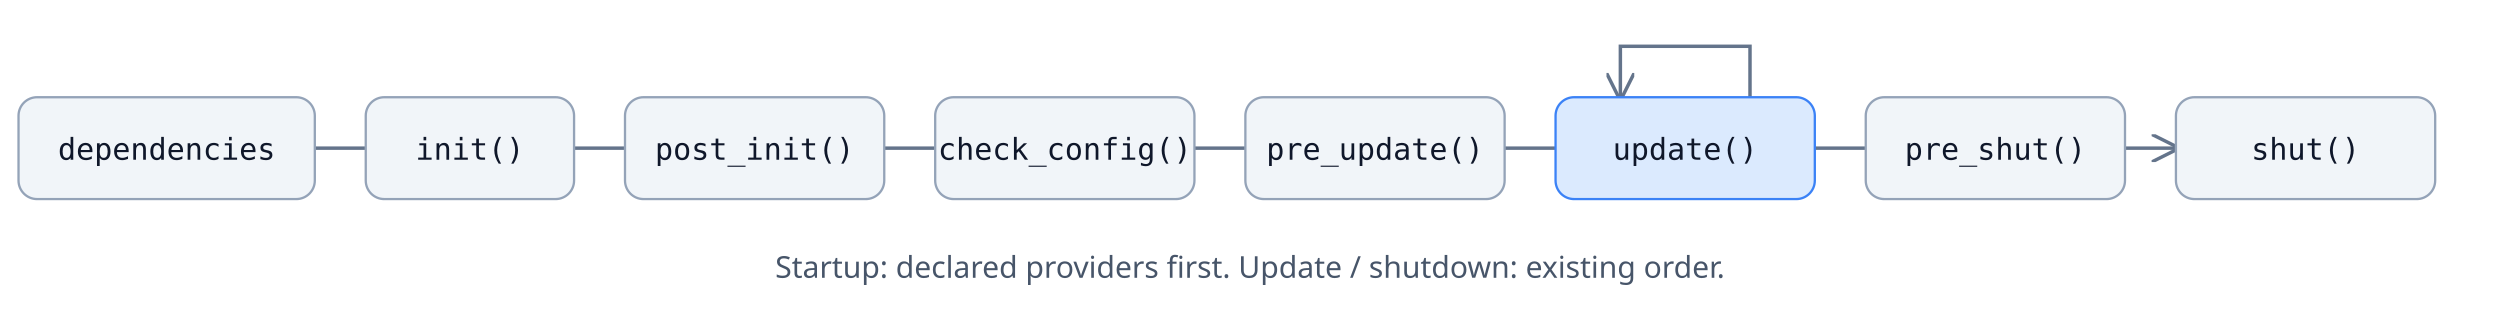
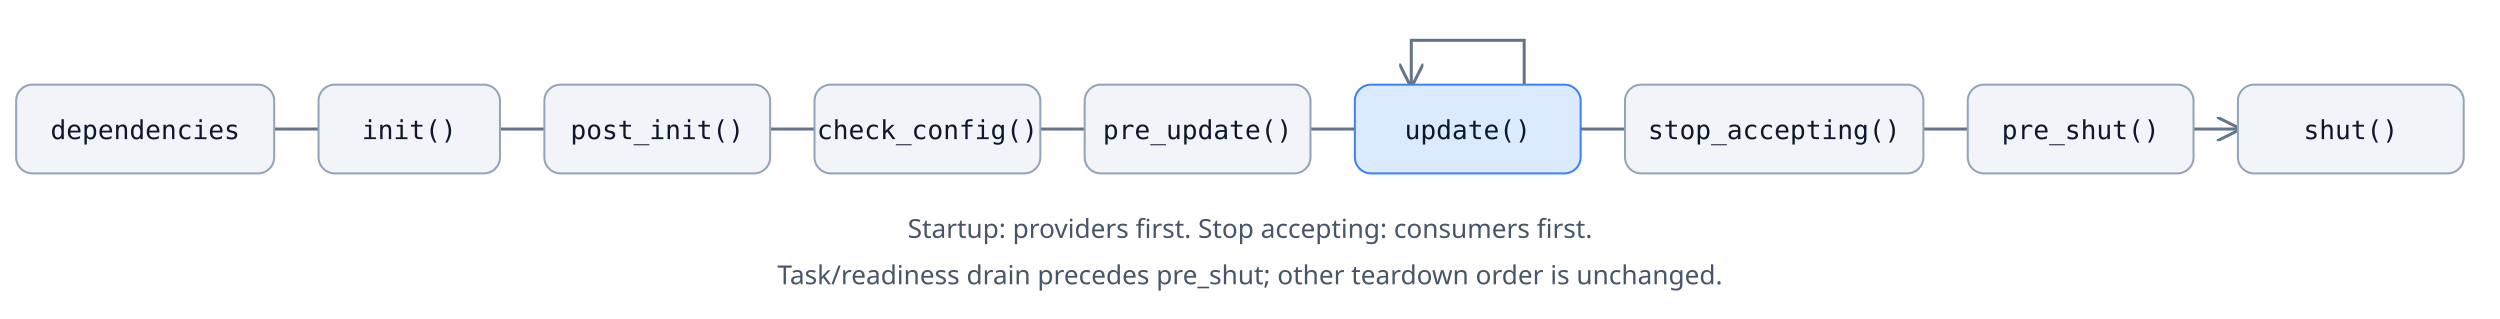
- <svg xmlns="http://www.w3.org/2000/svg" viewBox="0 0 1080 145" role="img" aria-labelledby="title desc">
+ <svg xmlns="http://www.w3.org/2000/svg" viewBox="0 0 1240 158" role="img" aria-labelledby="title desc">
  <defs>
    <marker id="arrow" markerWidth="8" markerHeight="8" refX="7" refY="4" orient="auto">
      <path d="M0 0 8 4 0 8" fill="none" stroke="#64748b" />
    </marker>
  </defs>
  <g fill="none" stroke="#64748b" stroke-width="1.5" marker-end="url(#arrow)">
-     <path d="M136 64H158M248 64H270M382 64H404M516 64H538M650 64H672M784 64H806M918 64H940" />
+     <path d="M136 64H158M248 64H270M382 64H404M516 64H538M650 64H672M784 64H806M954 64H976M1088 64H1110" />
    <path d="M756 42V20H700V42" />
  </g>
  <g fill="#f1f5f9" stroke="#94a3b8">
    <rect x="8" y="42" width="128" height="44" rx="8" />
    <rect x="158" y="42" width="90" height="44" rx="8" />
    <rect x="270" y="42" width="112" height="44" rx="8" />
    <rect x="404" y="42" width="112" height="44" rx="8" />
    <rect x="538" y="42" width="112" height="44" rx="8" />
    <rect x="672" y="42" width="112" height="44" rx="8" fill="#dbeafe" stroke="#3b82f6" />
-     <rect x="806" y="42" width="112" height="44" rx="8" />
-     <rect x="940" y="42" width="112" height="44" rx="8" />
+     <rect x="806" y="42" width="148" height="44" rx="8" />
+     <rect x="976" y="42" width="112" height="44" rx="8" />
+     <rect x="1110" y="42" width="112" height="44" rx="8" />
  </g>
  <g fill="#0f172a" font-family="ui-monospace, monospace" font-size="13" text-anchor="middle">
    <text x="72" y="69">dependencies</text>
    <text x="203" y="69">init()</text>
    <text x="326" y="69">post_init()</text>
    <text x="460" y="69">check_config()</text>
    <text x="594" y="69">pre_update()</text>
    <text x="728" y="69">update()</text>
-     <text x="862" y="69">pre_shut()</text>
-     <text x="996" y="69">shut()</text>
+     <text x="880" y="69">stop_accepting()</text>
+     <text x="1032" y="69">pre_shut()</text>
+     <text x="1166" y="69">shut()</text>
  </g>
-   <text x="540" y="120" fill="#475569" font-family="sans-serif" font-size="13" text-anchor="middle">Startup: declared providers first. Update / shutdown: existing order.</text>
+   <g fill="#475569" font-family="sans-serif" font-size="13" text-anchor="middle">
+     <text x="620" y="118">Startup: providers first. Stop accepting: consumers first.</text>
+     <text x="620" y="141">Task/readiness drain precedes pre_shut; other teardown order is unchanged.</text>
+   </g>
</svg>
